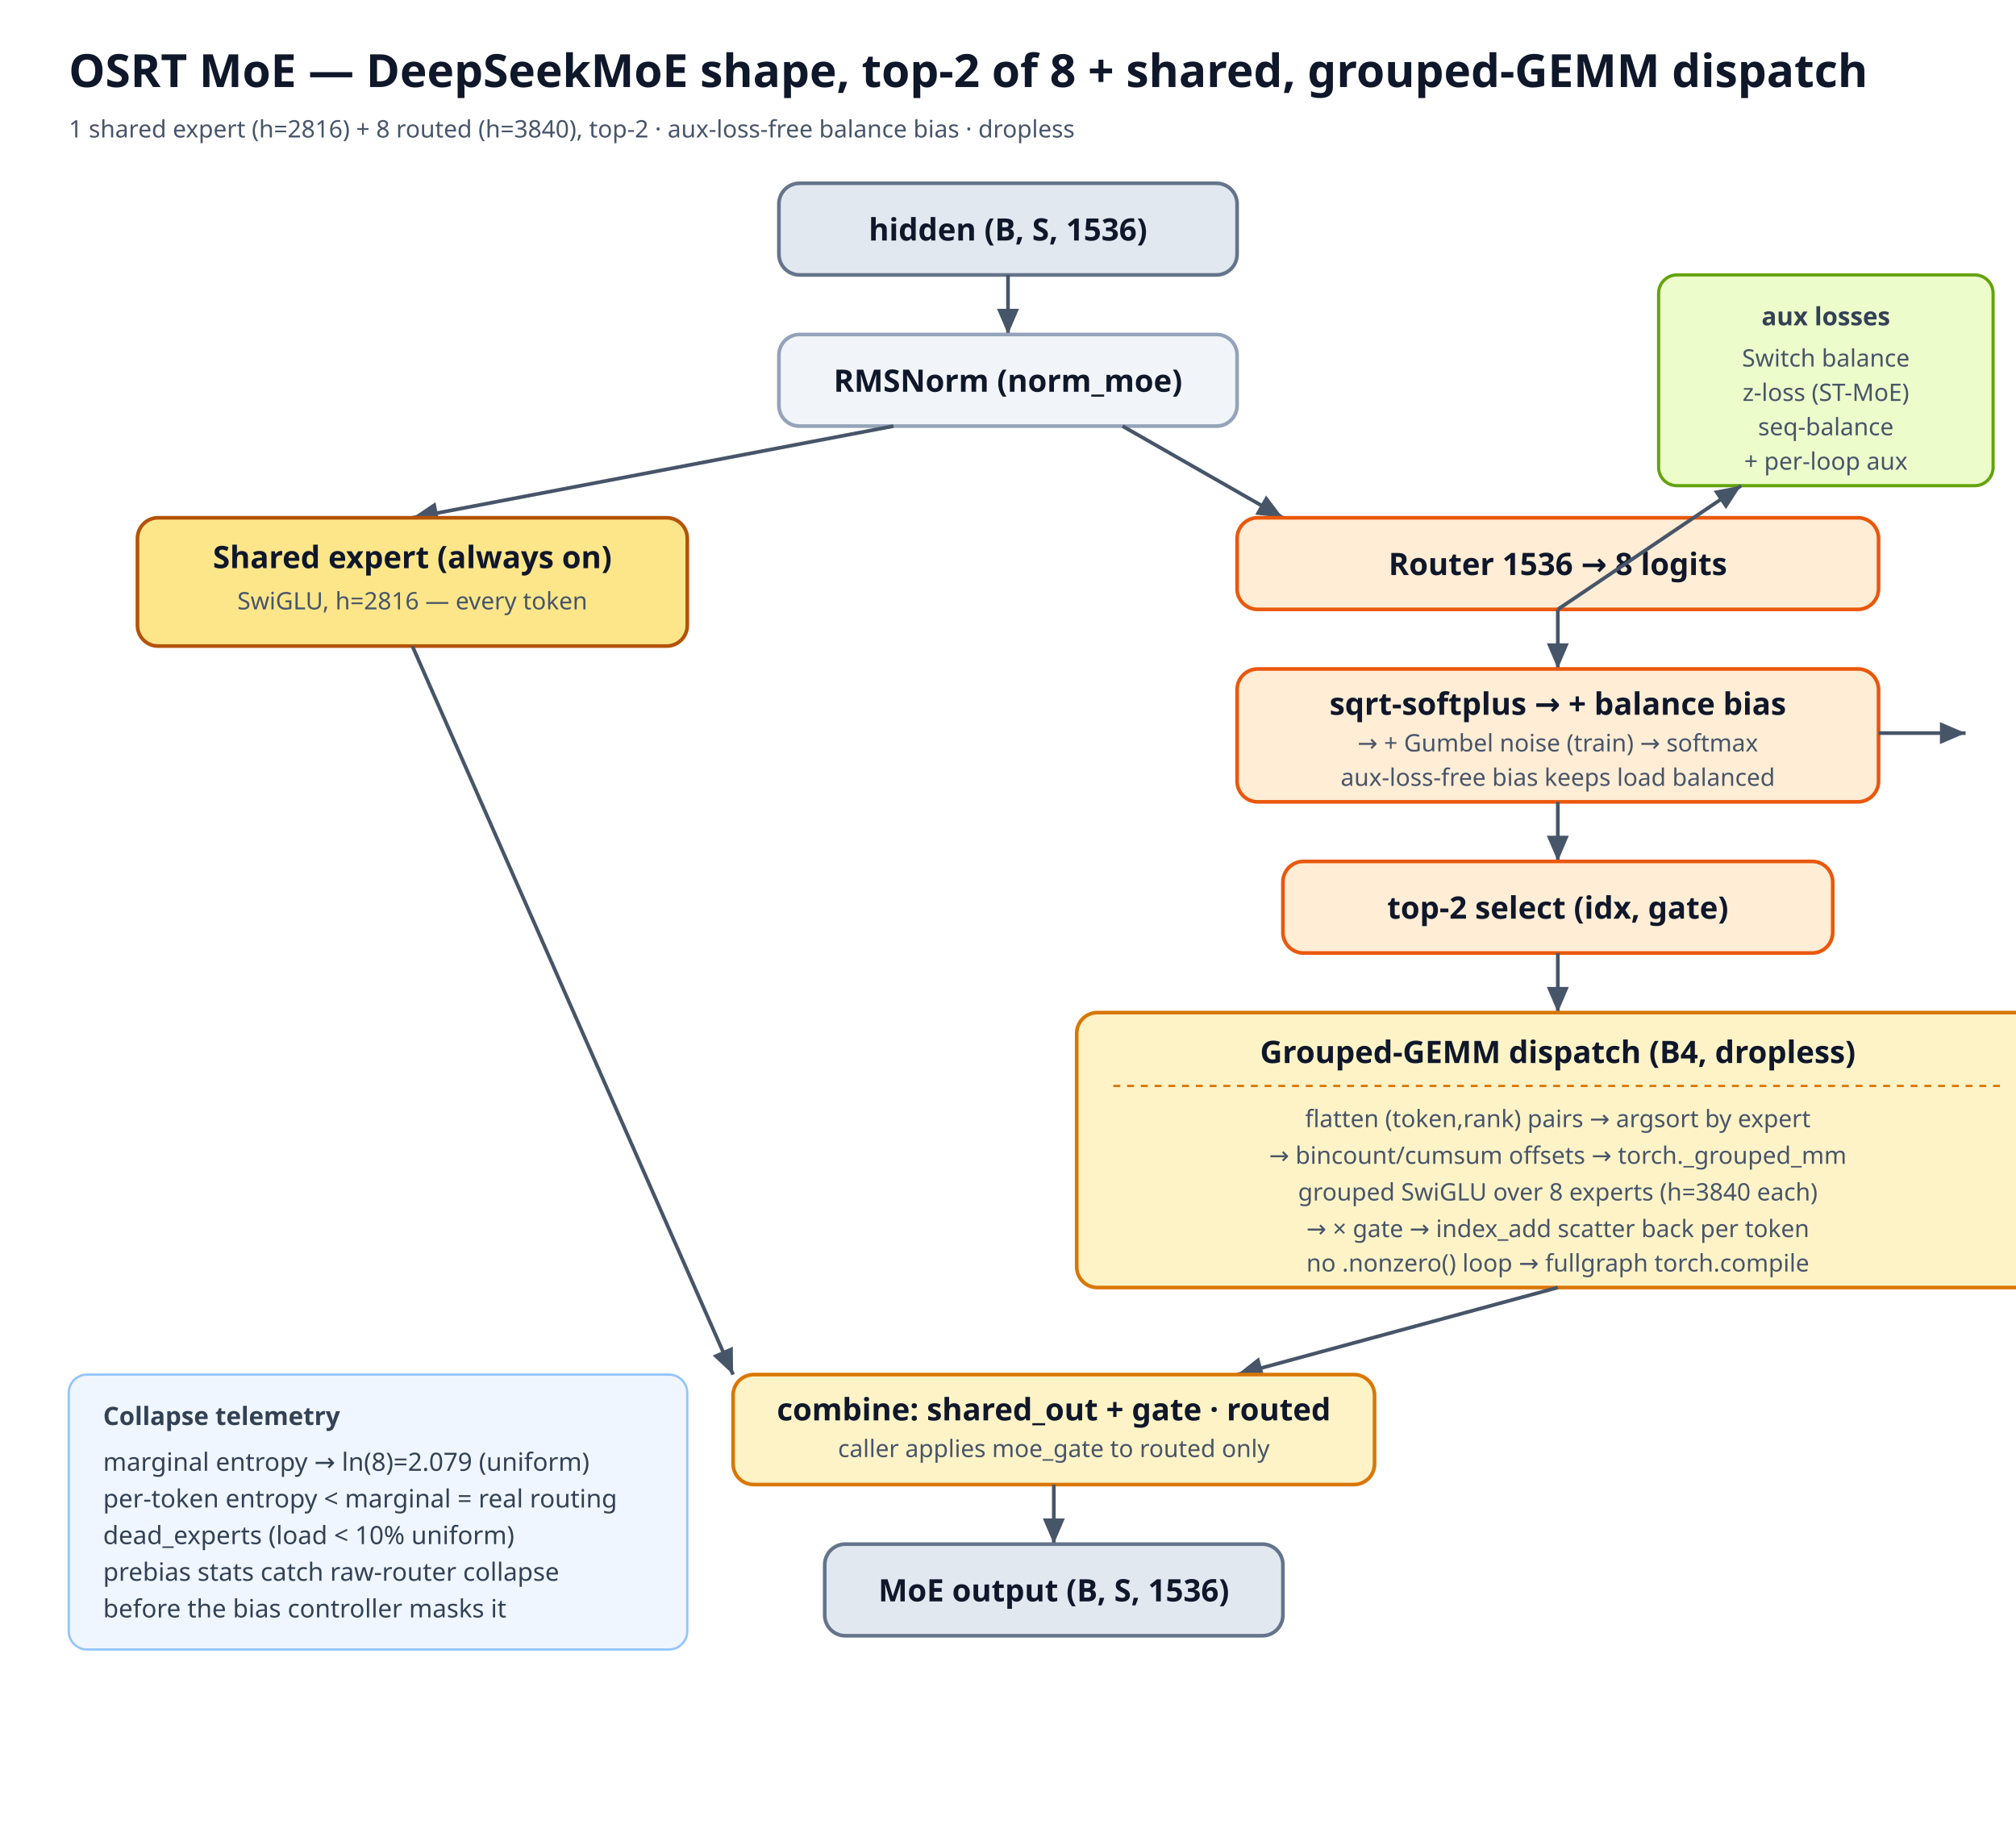
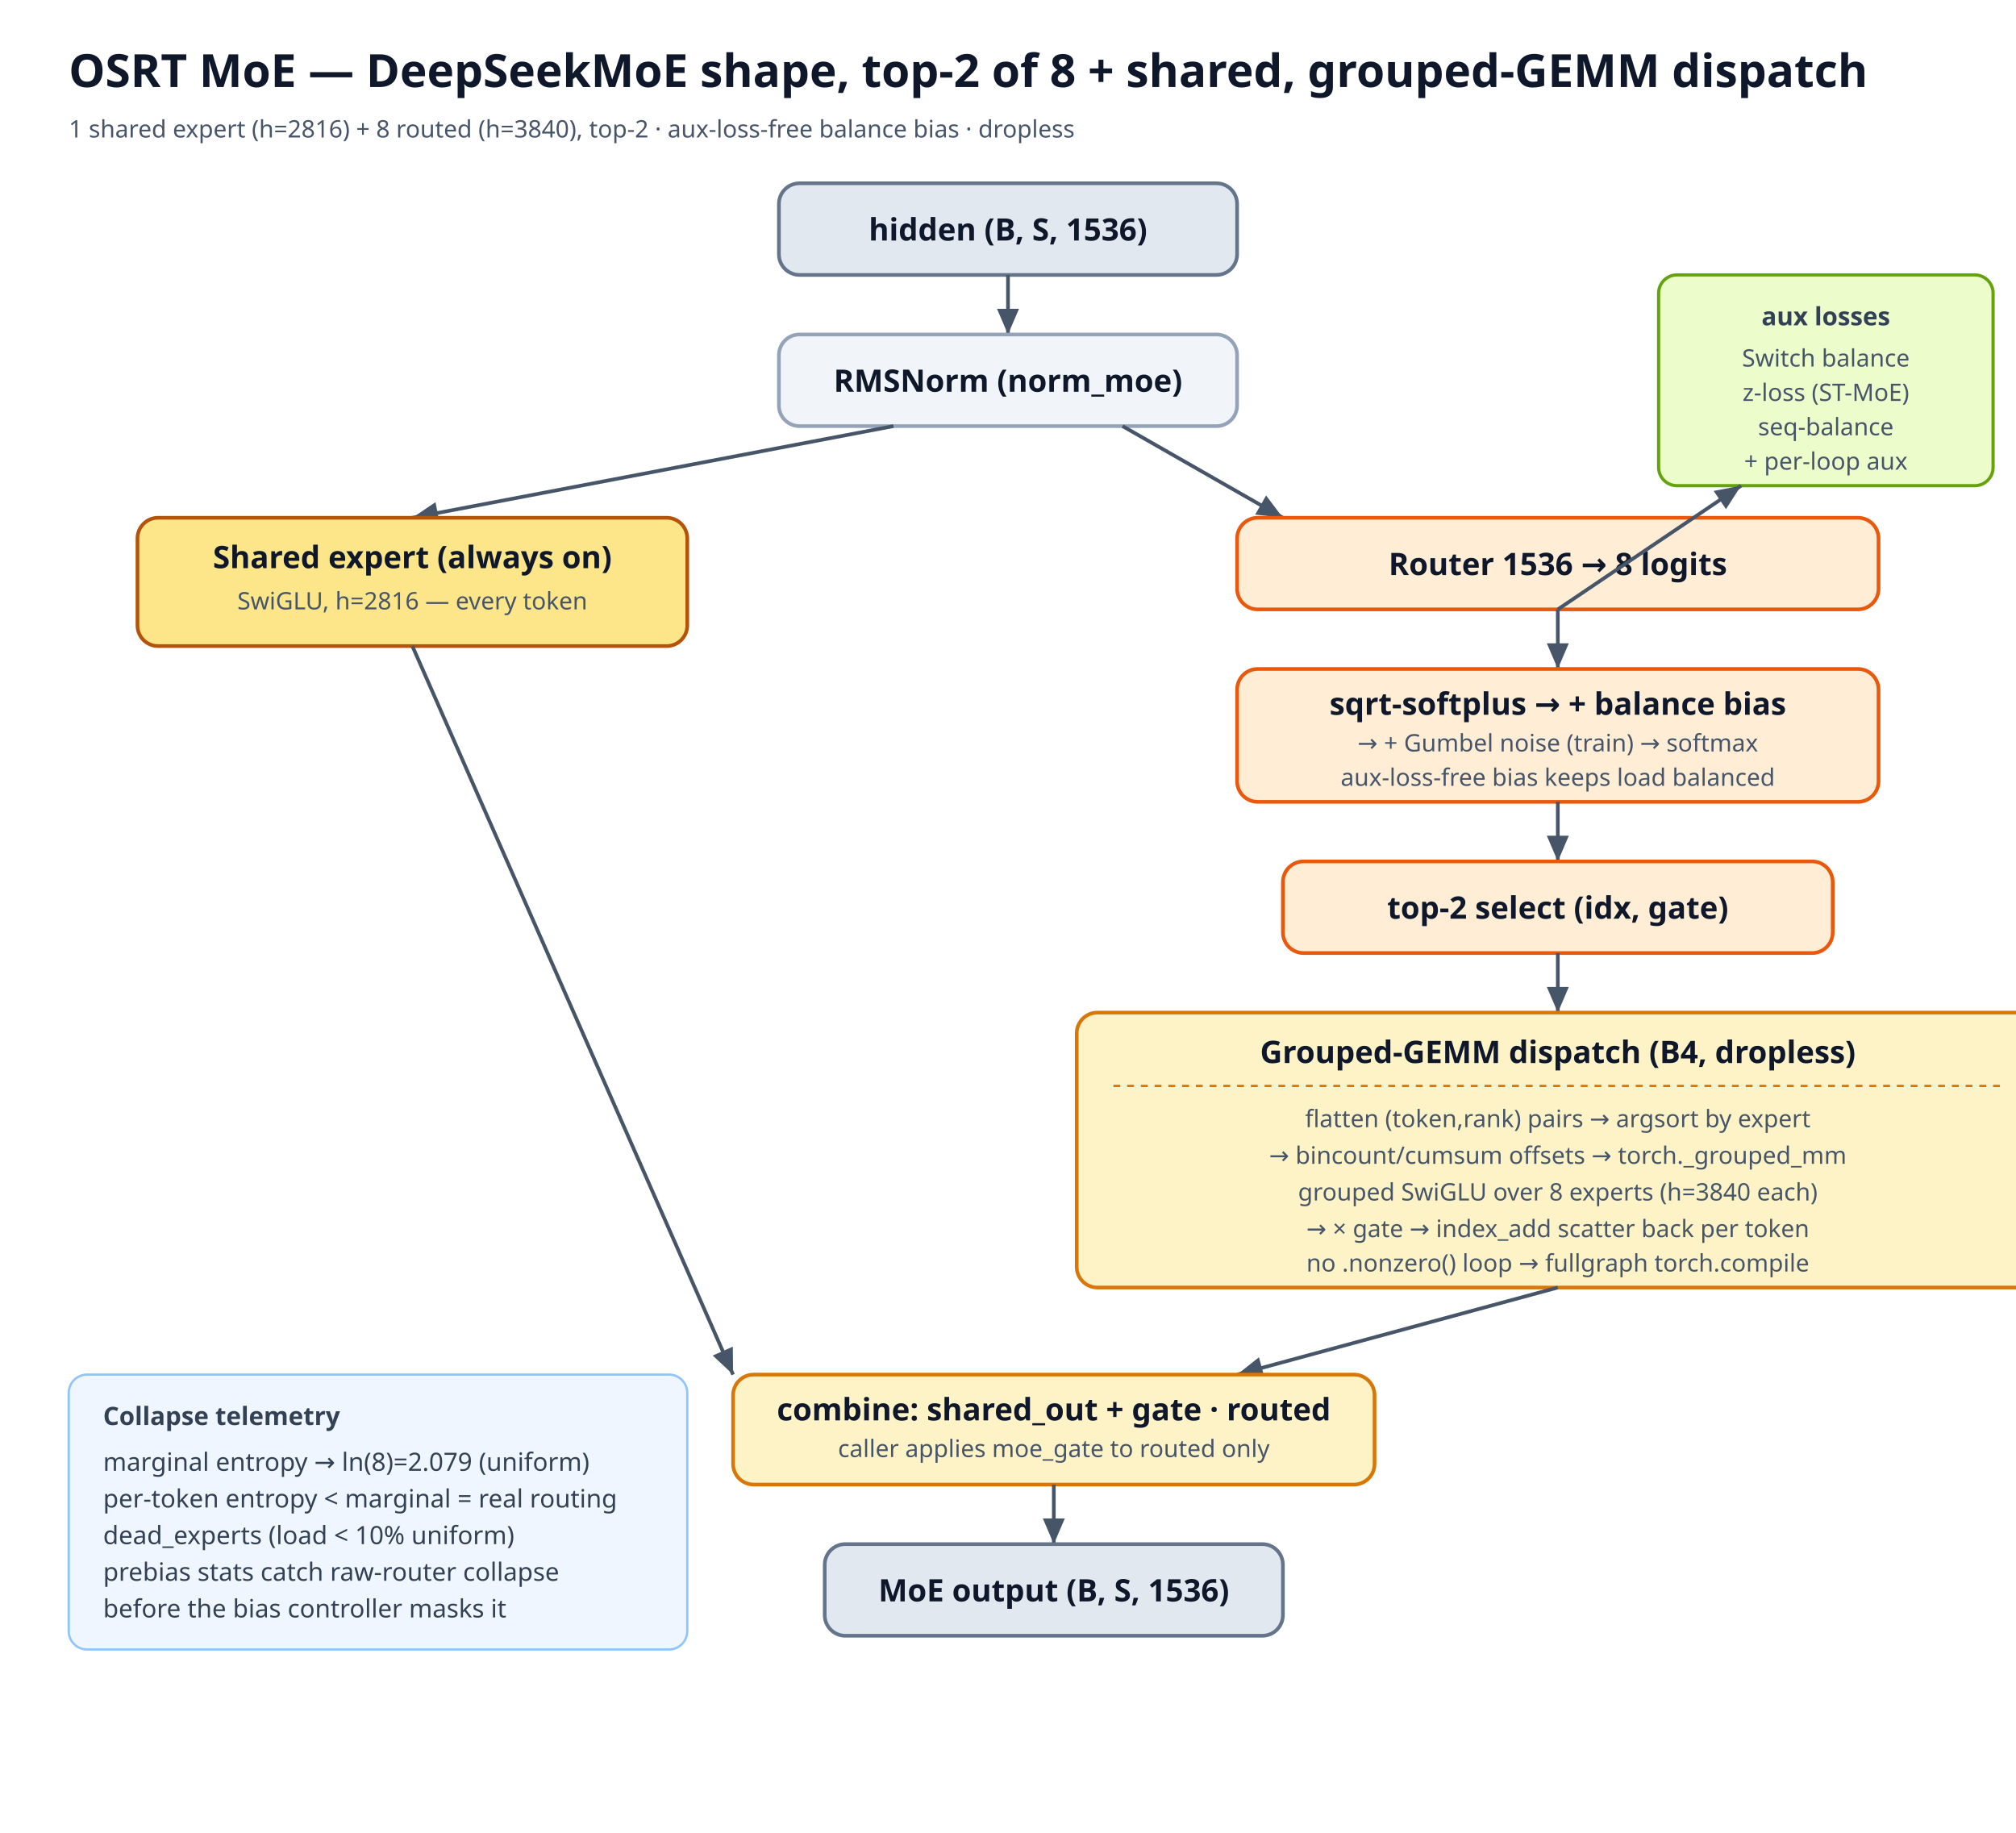
<svg xmlns="http://www.w3.org/2000/svg" viewBox="0 0 880 800" font-family="'Segoe UI',system-ui,sans-serif">
  <defs>
    <marker id="arr" markerWidth="9" markerHeight="9" refX="7" refY="3" orient="auto" markerUnits="strokeWidth">
      <path d="M0,0 L7,3 L0,6 Z" fill="#475569" />
    </marker>
    <style>
      .lbl{font-size:13.5px;fill:#0f172a;font-weight:600}
      .sub{font-size:10.5px;fill:#475569}
      .ttl{font-size:20px;font-weight:700;fill:#0f172a}
      .note{font-size:11px;fill:#334155}
      .e{fill:none;stroke:#475569;stroke-width:1.6;marker-end:url(#arr)}
      .moe{fill:#fef3c7;stroke:#d97706}
      .exp{fill:#fde68a;stroke:#b45309}
      .norm{fill:#f1f5f9;stroke:#94a3b8}
      .io{fill:#e2e8f0;stroke:#64748b}
      .route{fill:#ffedd5;stroke:#ea580c}
      .aux{fill:#ecfccb;stroke:#65a30d}
    </style>
  </defs>
  <text x="30" y="38" class="ttl">OSRT MoE — DeepSeekMoE shape, top-2 of 8 + shared, grouped-GEMM dispatch</text>
  <text x="30" y="60" class="sub">1 shared expert (h=2816) + 8 routed (h=3840), top-2 · aux-loss-free balance bias · dropless</text>
  <rect class="io" x="340" y="80" width="200" height="40" rx="9" stroke-width="1.6" />
  <text x="440" y="105" text-anchor="middle" class="lbl">hidden (B, S, 1536)</text>
  <line class="e" x1="440" y1="120" x2="440" y2="146" />
  <rect class="norm" x="340" y="146" width="200" height="40" rx="9" stroke-width="1.6" />
  <text x="440" y="171" text-anchor="middle" class="lbl">RMSNorm (norm_moe)</text>
  <line class="e" x1="390" y1="186" x2="180" y2="226" />
  <line class="e" x1="490" y1="186" x2="560" y2="226" />
  <rect class="exp" x="60" y="226" width="240" height="56" rx="9" stroke-width="1.6" />
  <text x="180" y="248" text-anchor="middle" class="lbl">Shared expert (always on)</text>
  <text x="180" y="266" text-anchor="middle" class="sub">SwiGLU, h=2816 — every token</text>
  <line class="e" x1="180" y1="282" x2="320" y2="600" />
  <rect class="route" x="540" y="226" width="280" height="40" rx="9" stroke-width="1.6" />
  <text x="680" y="251" text-anchor="middle" class="lbl">Router  1536 → 8 logits</text>
  <line class="e" x1="680" y1="266" x2="680" y2="292" />
  <rect class="route" x="540" y="292" width="280" height="58" rx="9" stroke-width="1.6" />
  <text x="680" y="312" text-anchor="middle" class="lbl">sqrt-softplus → + balance bias</text>
  <text x="680" y="328" text-anchor="middle" class="sub">→ + Gumbel noise (train) → softmax</text>
  <text x="680" y="343" text-anchor="middle" class="sub">aux-loss-free bias keeps load balanced</text>
  <line class="e" x1="680" y1="350" x2="680" y2="376" />
  <rect class="route" x="560" y="376" width="240" height="40" rx="9" stroke-width="1.6" />
  <text x="680" y="401" text-anchor="middle" class="lbl">top-2 select  (idx, gate)</text>
-   <line class="e" x1="820" y1="320" x2="858" y2="320" />
  <rect class="aux" x="724" y="120" width="146" height="92" rx="8" stroke-width="1.4" />
  <text x="797" y="142" text-anchor="middle" class="note" font-weight="700">aux losses</text>
  <text x="797" y="160" text-anchor="middle" class="sub">Switch balance</text>
  <text x="797" y="175" text-anchor="middle" class="sub">z-loss (ST-MoE)</text>
  <text x="797" y="190" text-anchor="middle" class="sub">seq-balance</text>
  <text x="797" y="205" text-anchor="middle" class="sub">+ per-loop aux</text>
  <line class="e" x1="680" y1="266" x2="760" y2="212" />
  <line class="e" x1="680" y1="416" x2="680" y2="442" />
  <rect class="moe" x="470" y="442" width="420" height="120" rx="9" stroke-width="1.6" />
  <text x="680" y="464" text-anchor="middle" class="lbl">Grouped-GEMM dispatch  (B4, dropless)</text>
  <line x1="486" y1="474" x2="874" y2="474" stroke="#d97706" stroke-dasharray="3 3" />
  <text x="680" y="492" text-anchor="middle" class="sub">flatten (token,rank) pairs → argsort by expert</text>
  <text x="680" y="508" text-anchor="middle" class="sub">→ bincount/cumsum offsets → torch._grouped_mm</text>
  <text x="680" y="524" text-anchor="middle" class="sub">grouped SwiGLU over 8 experts (h=3840 each)</text>
  <text x="680" y="540" text-anchor="middle" class="sub">→ × gate → index_add scatter back per token</text>
  <text x="680" y="555" text-anchor="middle" class="sub" fill="#b45309">no .nonzero() loop → fullgraph torch.compile</text>
  <line class="e" x1="680" y1="562" x2="540" y2="600" />
  <rect class="moe" x="320" y="600" width="280" height="48" rx="9" stroke-width="1.6" />
  <text x="460" y="620" text-anchor="middle" class="lbl">combine: shared_out + gate · routed</text>
  <text x="460" y="636" text-anchor="middle" class="sub">caller applies moe_gate to routed only</text>
  <line class="e" x1="460" y1="648" x2="460" y2="674" />
  <rect class="io" x="360" y="674" width="200" height="40" rx="9" stroke-width="1.6" />
  <text x="460" y="699" text-anchor="middle" class="lbl">MoE output (B, S, 1536)</text>
  <rect x="30" y="600" width="270" height="120" rx="8" fill="#eff6ff" stroke="#93c5fd" />
  <text x="45" y="622" class="note" font-weight="700">Collapse telemetry</text>
  <text x="45" y="642" class="note">marginal entropy → ln(8)=2.079 (uniform)</text>
  <text x="45" y="658" class="note">per-token entropy &lt; marginal = real routing</text>
  <text x="45" y="674" class="note">dead_experts (load &lt; 10% uniform)</text>
  <text x="45" y="690" class="note">prebias stats catch raw-router collapse</text>
  <text x="45" y="706" class="note">before the bias controller masks it</text>
</svg>
